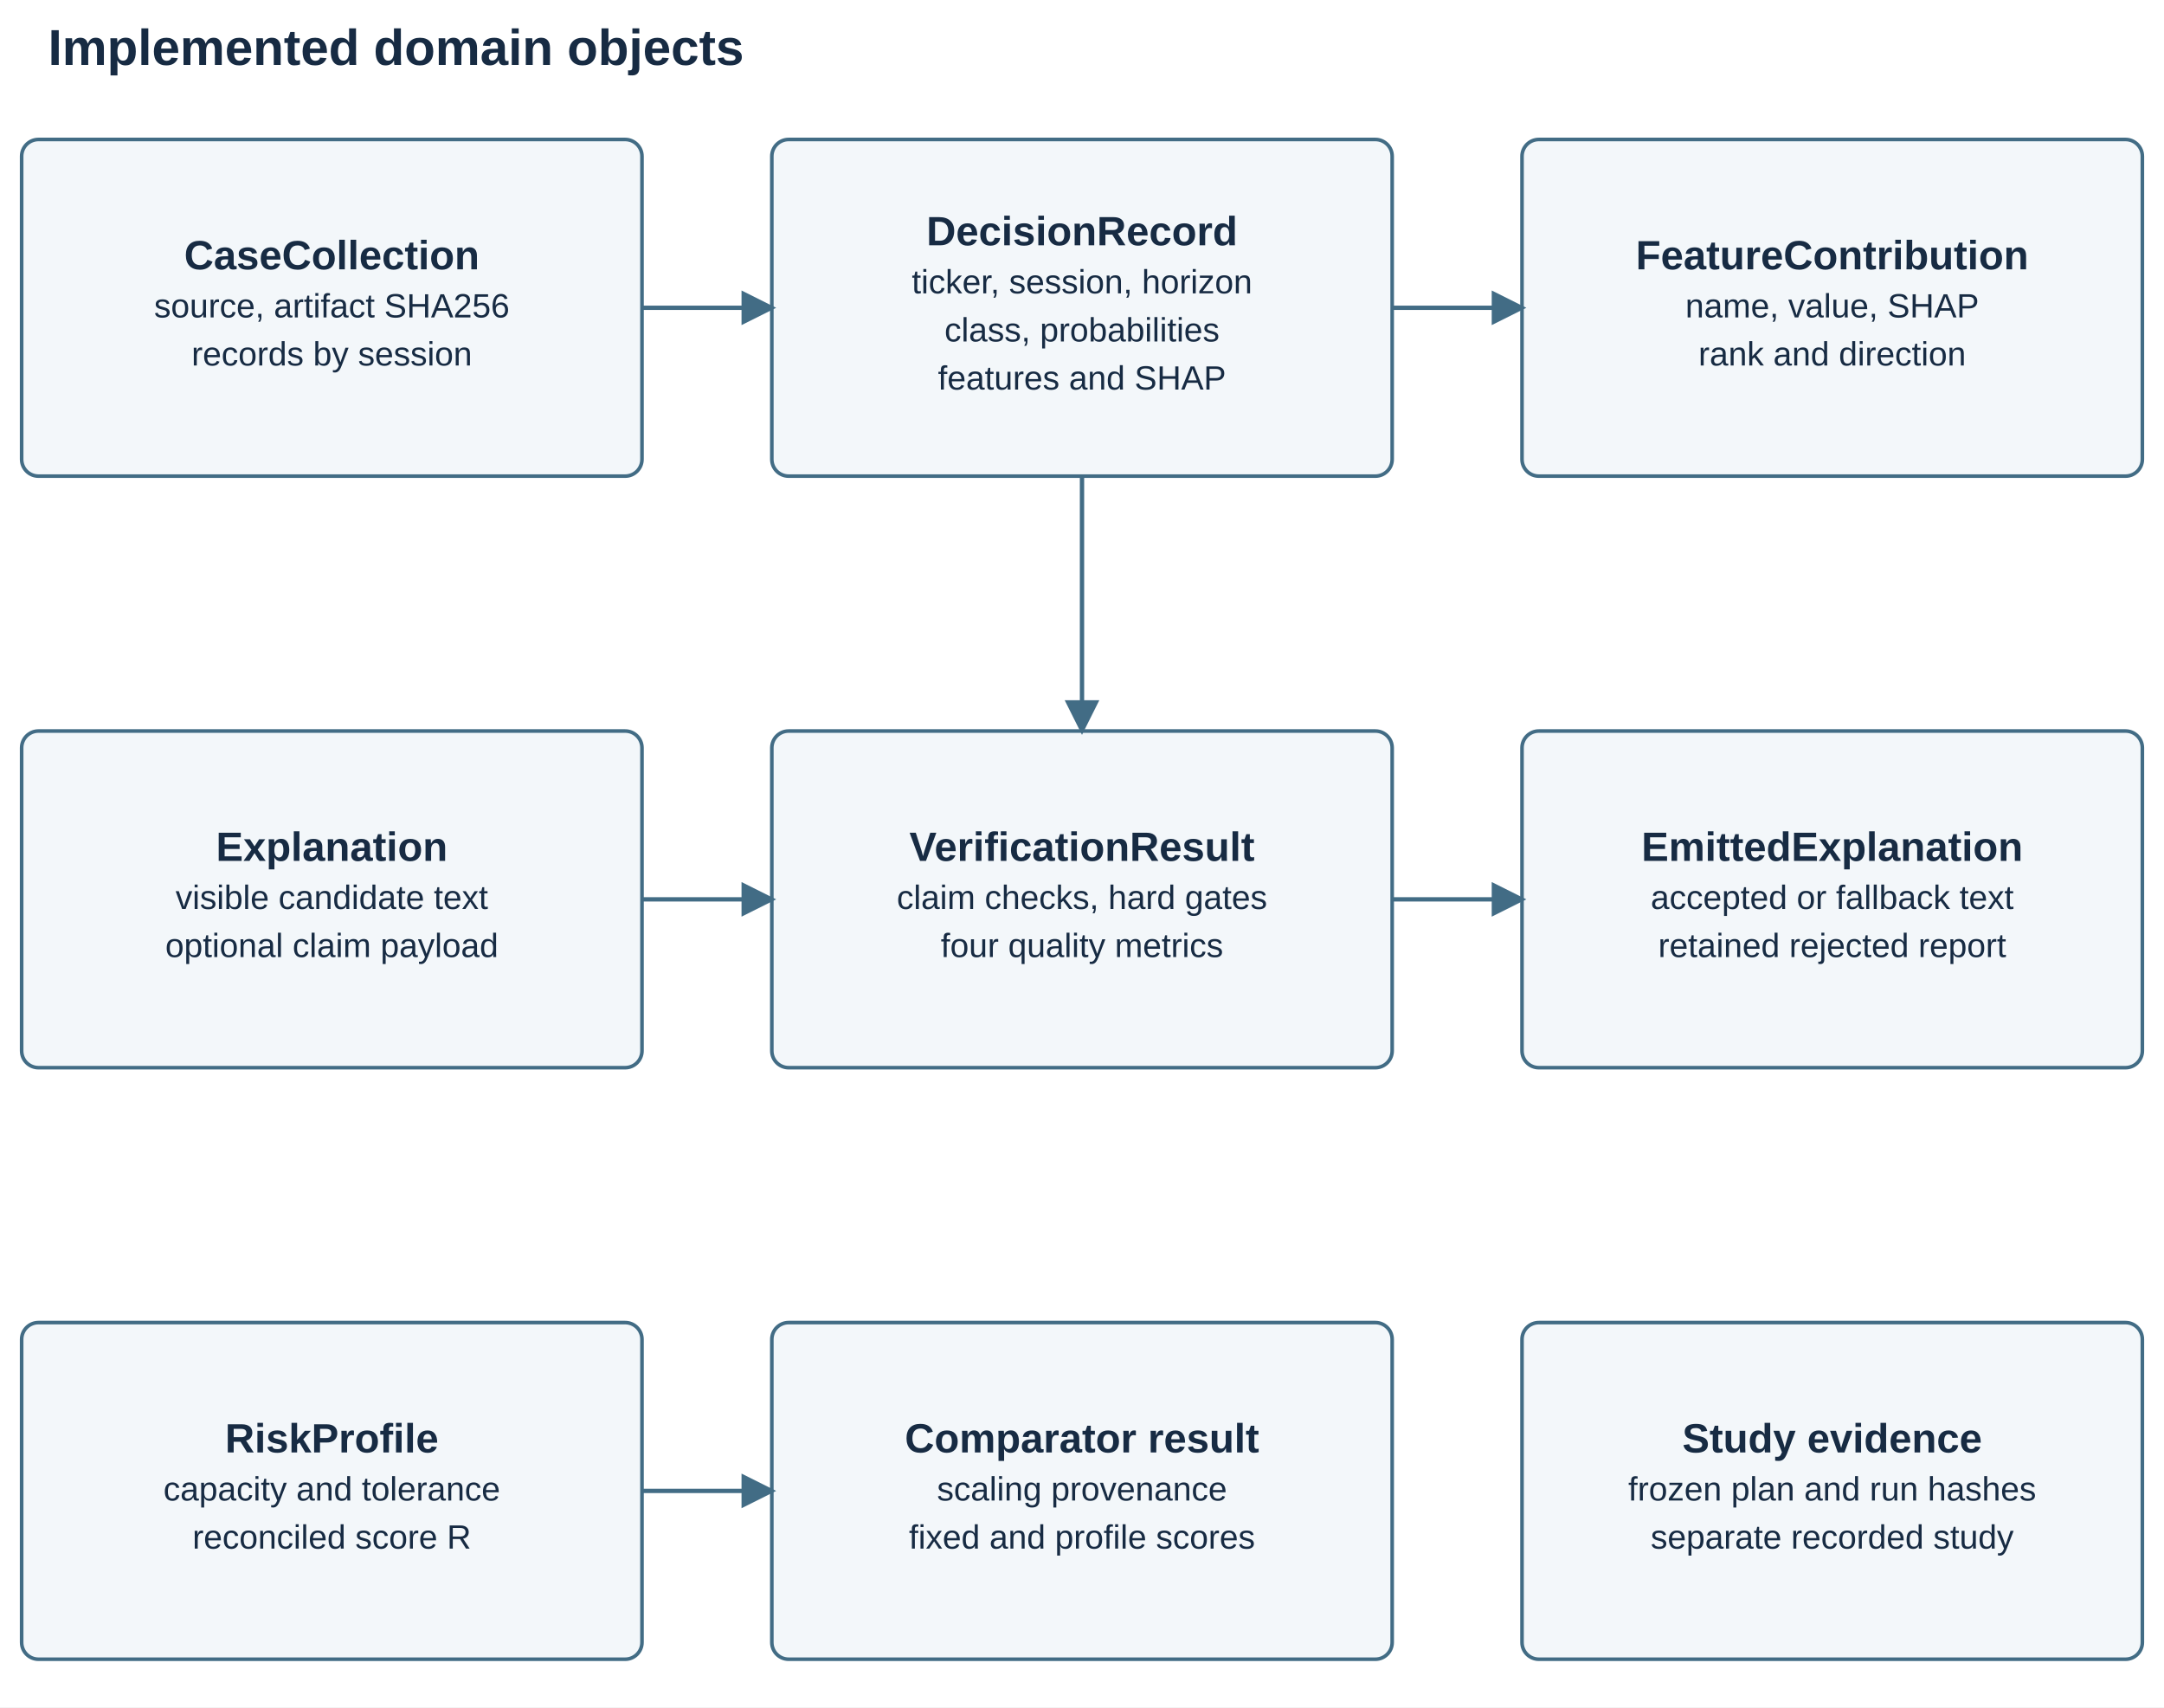
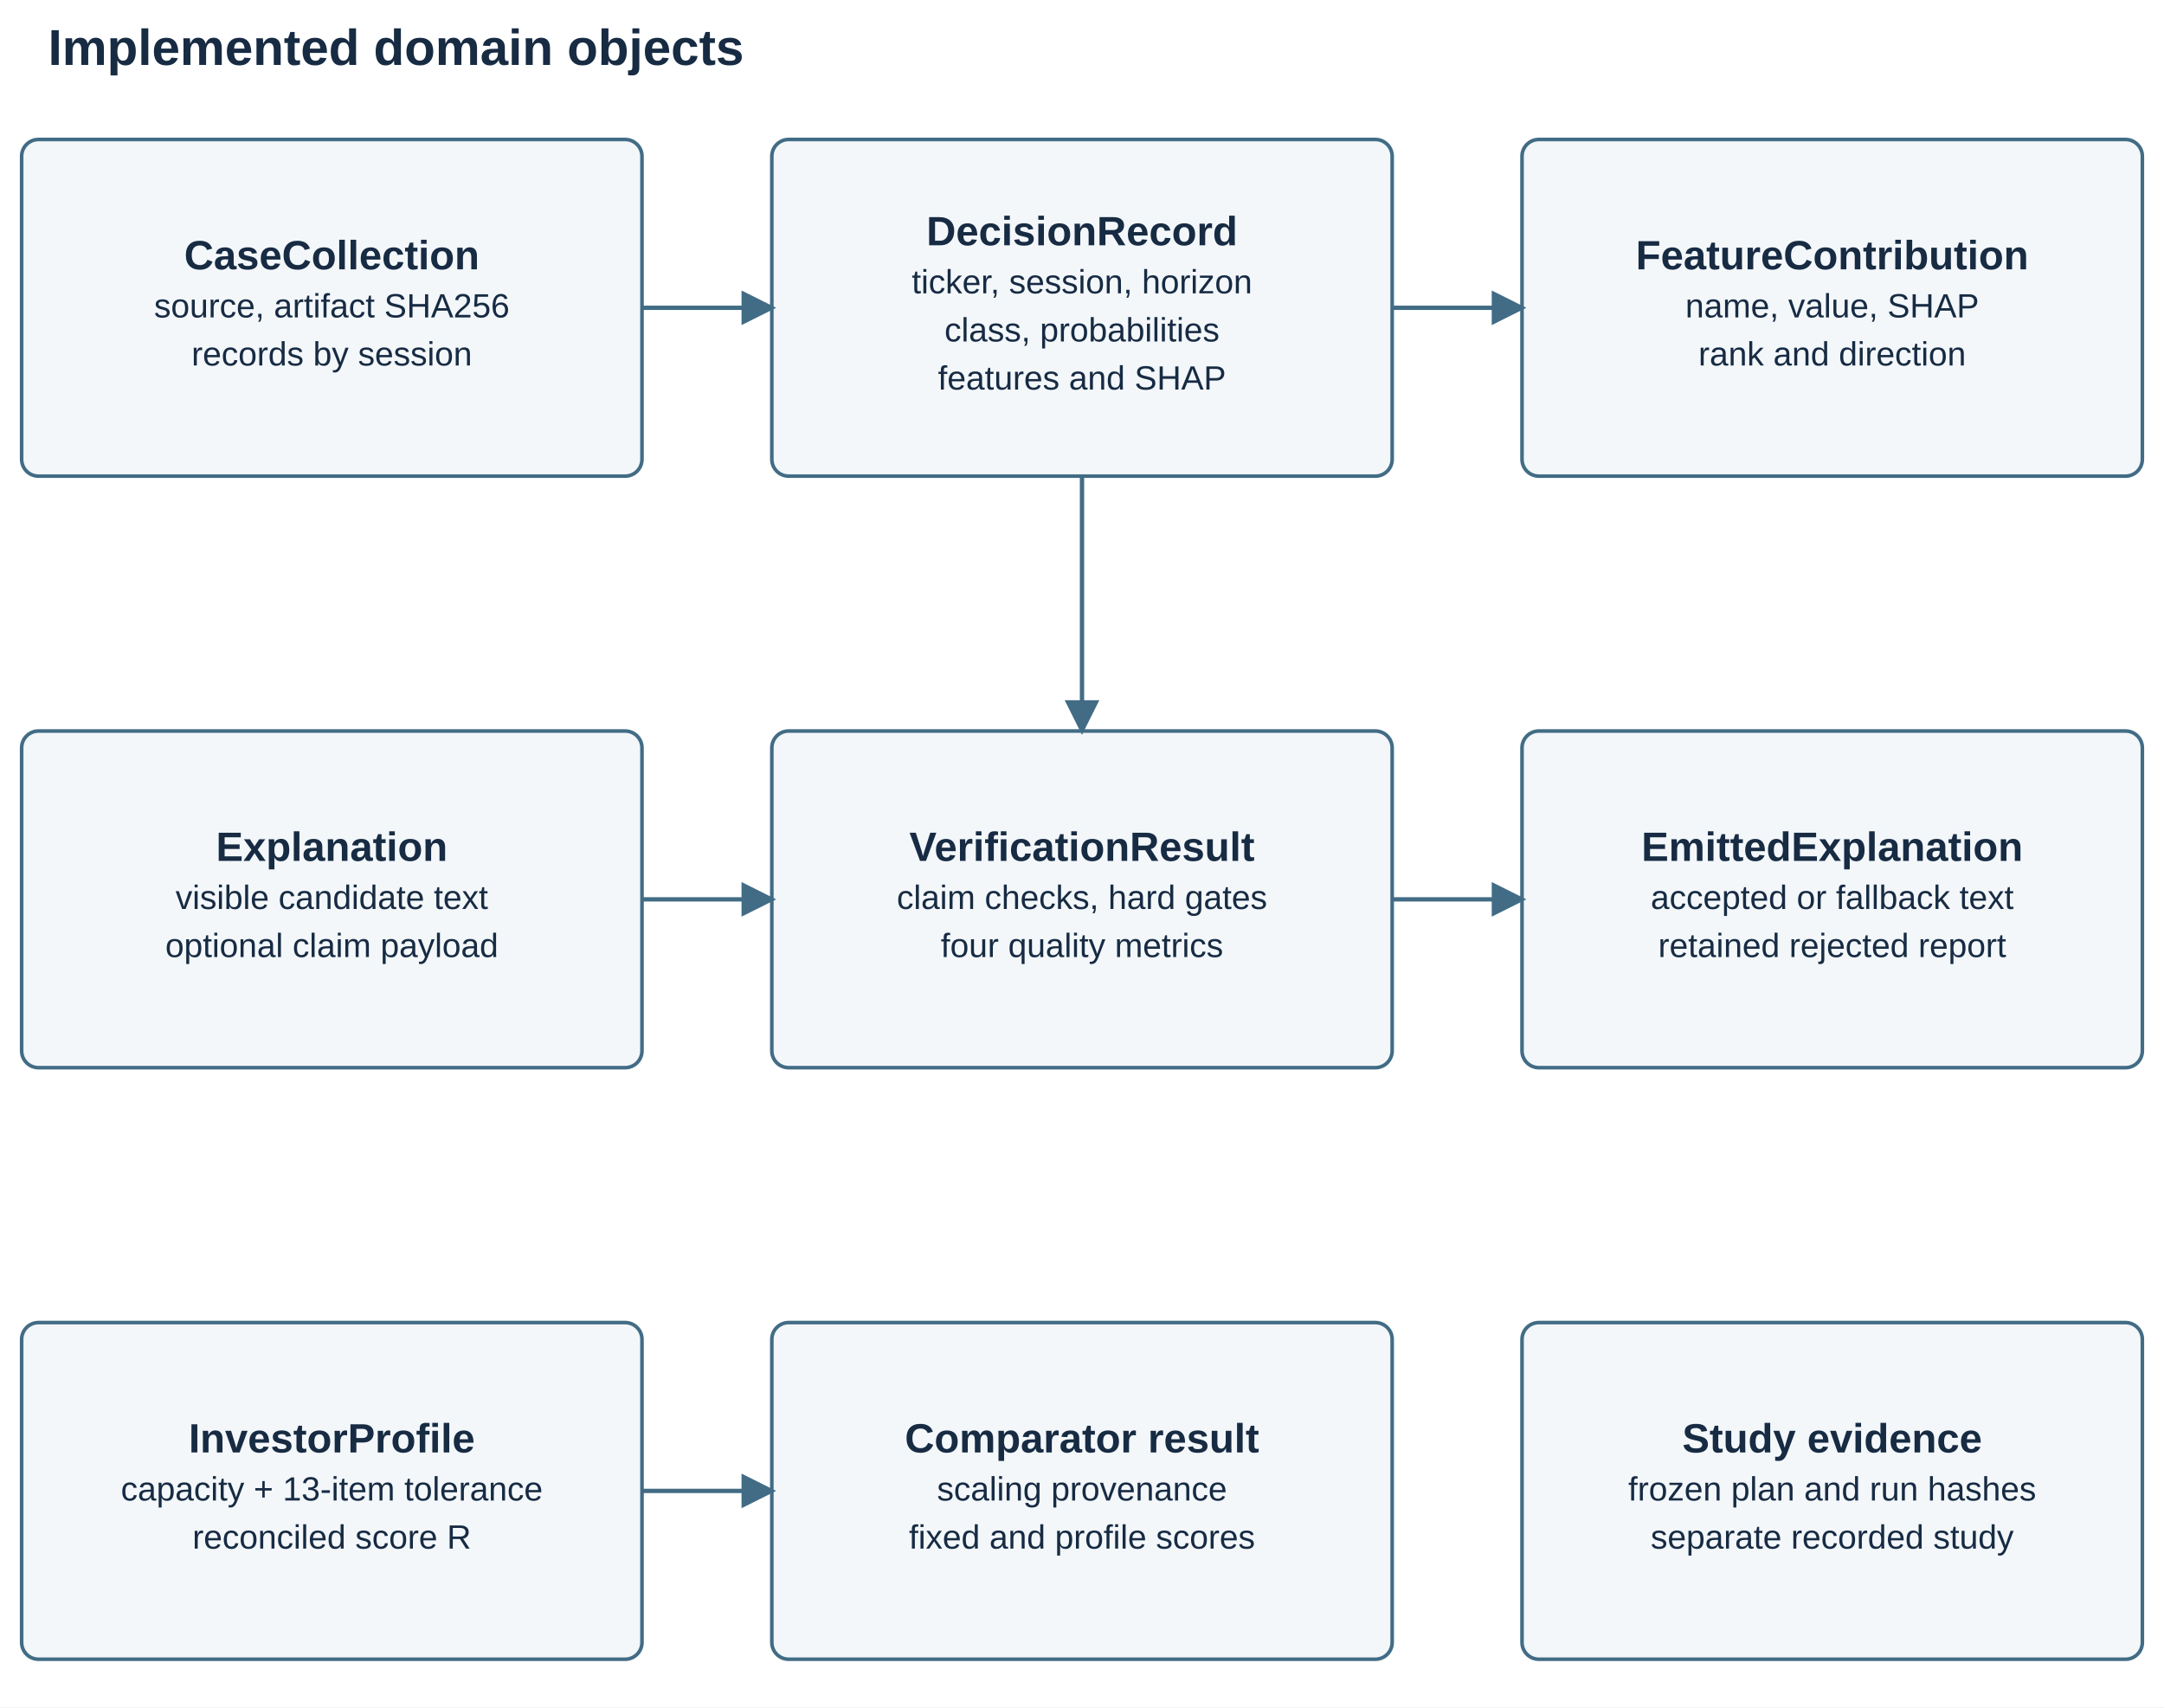
<svg xmlns="http://www.w3.org/2000/svg" width="900" height="710" viewBox="0 0 900 710" role="img" aria-label="Implemented domain objects">
  <defs>
    <marker id="arrow" markerWidth="8" markerHeight="8" refX="7" refY="4" orient="auto">
      <path d="M0 0 L8 4 L0 8Z" fill="#426c85" />
    </marker>
  </defs>
  <rect width="900" height="710" fill="#fff" />
  <text x="20" y="27" fill="#172b43" font-family="Arial" font-size="21" font-weight="bold">Implemented domain objects</text>
  <rect x="9" y="58" width="258" height="140" rx="7" fill="#f3f7fa" stroke="#426c85" stroke-width="1.5" />
  <text x="138" y="112.0" text-anchor="middle" fill="#172b43" font-family="Arial" font-size="17" font-weight="bold">CaseCollection</text>
  <text x="138" y="132.0" text-anchor="middle" fill="#172b43" font-family="Arial" font-size="14" font-weight="normal">source, artifact SHA256</text>
  <text x="138" y="152.0" text-anchor="middle" fill="#172b43" font-family="Arial" font-size="14" font-weight="normal">records by session</text>
  <rect x="321" y="58" width="258" height="140" rx="7" fill="#f3f7fa" stroke="#426c85" stroke-width="1.5" />
  <text x="450" y="102.0" text-anchor="middle" fill="#172b43" font-family="Arial" font-size="17" font-weight="bold">DecisionRecord</text>
  <text x="450" y="122.0" text-anchor="middle" fill="#172b43" font-family="Arial" font-size="14" font-weight="normal">ticker, session, horizon</text>
  <text x="450" y="142.0" text-anchor="middle" fill="#172b43" font-family="Arial" font-size="14" font-weight="normal">class, probabilities</text>
  <text x="450" y="162.0" text-anchor="middle" fill="#172b43" font-family="Arial" font-size="14" font-weight="normal">features and SHAP</text>
  <rect x="633" y="58" width="258" height="140" rx="7" fill="#f3f7fa" stroke="#426c85" stroke-width="1.5" />
  <text x="762" y="112.0" text-anchor="middle" fill="#172b43" font-family="Arial" font-size="17" font-weight="bold">FeatureContribution</text>
  <text x="762" y="132.0" text-anchor="middle" fill="#172b43" font-family="Arial" font-size="14" font-weight="normal">name, value, SHAP</text>
  <text x="762" y="152.0" text-anchor="middle" fill="#172b43" font-family="Arial" font-size="14" font-weight="normal">rank and direction</text>
  <rect x="9" y="304" width="258" height="140" rx="7" fill="#f3f7fa" stroke="#426c85" stroke-width="1.5" />
  <text x="138" y="358.0" text-anchor="middle" fill="#172b43" font-family="Arial" font-size="17" font-weight="bold">Explanation</text>
  <text x="138" y="378.0" text-anchor="middle" fill="#172b43" font-family="Arial" font-size="14" font-weight="normal">visible candidate text</text>
  <text x="138" y="398.0" text-anchor="middle" fill="#172b43" font-family="Arial" font-size="14" font-weight="normal">optional claim payload</text>
  <rect x="321" y="304" width="258" height="140" rx="7" fill="#f3f7fa" stroke="#426c85" stroke-width="1.5" />
  <text x="450" y="358.0" text-anchor="middle" fill="#172b43" font-family="Arial" font-size="17" font-weight="bold">VerificationResult</text>
  <text x="450" y="378.0" text-anchor="middle" fill="#172b43" font-family="Arial" font-size="14" font-weight="normal">claim checks, hard gates</text>
  <text x="450" y="398.0" text-anchor="middle" fill="#172b43" font-family="Arial" font-size="14" font-weight="normal">four quality metrics</text>
  <rect x="633" y="304" width="258" height="140" rx="7" fill="#f3f7fa" stroke="#426c85" stroke-width="1.5" />
  <text x="762" y="358.0" text-anchor="middle" fill="#172b43" font-family="Arial" font-size="17" font-weight="bold">EmittedExplanation</text>
  <text x="762" y="378.0" text-anchor="middle" fill="#172b43" font-family="Arial" font-size="14" font-weight="normal">accepted or fallback text</text>
  <text x="762" y="398.0" text-anchor="middle" fill="#172b43" font-family="Arial" font-size="14" font-weight="normal">retained rejected report</text>
  <rect x="9" y="550" width="258" height="140" rx="7" fill="#f3f7fa" stroke="#426c85" stroke-width="1.5" />
-   <text x="138" y="604.0" text-anchor="middle" fill="#172b43" font-family="Arial" font-size="17" font-weight="bold">RiskProfile</text>
-   <text x="138" y="624.0" text-anchor="middle" fill="#172b43" font-family="Arial" font-size="14" font-weight="normal">capacity and tolerance</text>
+   <text x="138" y="604.0" text-anchor="middle" fill="#172b43" font-family="Arial" font-size="17" font-weight="bold">InvestorProfile</text>
+   <text x="138" y="624.0" text-anchor="middle" fill="#172b43" font-family="Arial" font-size="14" font-weight="normal">capacity + 13-item tolerance</text>
  <text x="138" y="644.0" text-anchor="middle" fill="#172b43" font-family="Arial" font-size="14" font-weight="normal">reconciled score R</text>
  <rect x="321" y="550" width="258" height="140" rx="7" fill="#f3f7fa" stroke="#426c85" stroke-width="1.5" />
  <text x="450" y="604.0" text-anchor="middle" fill="#172b43" font-family="Arial" font-size="17" font-weight="bold">Comparator result</text>
  <text x="450" y="624.0" text-anchor="middle" fill="#172b43" font-family="Arial" font-size="14" font-weight="normal">scaling provenance</text>
  <text x="450" y="644.0" text-anchor="middle" fill="#172b43" font-family="Arial" font-size="14" font-weight="normal">fixed and profile scores</text>
  <rect x="633" y="550" width="258" height="140" rx="7" fill="#f3f7fa" stroke="#426c85" stroke-width="1.5" />
  <text x="762" y="604.0" text-anchor="middle" fill="#172b43" font-family="Arial" font-size="17" font-weight="bold">Study evidence</text>
  <text x="762" y="624.0" text-anchor="middle" fill="#172b43" font-family="Arial" font-size="14" font-weight="normal">frozen plan and run hashes</text>
  <text x="762" y="644.0" text-anchor="middle" fill="#172b43" font-family="Arial" font-size="14" font-weight="normal">separate recorded study</text>
  <path d="M267.0,128 L321.0,128" fill="none" stroke="#426c85" stroke-width="1.8" marker-end="url(#arrow)" />
  <path d="M579.0,128 L633.0,128" fill="none" stroke="#426c85" stroke-width="1.8" marker-end="url(#arrow)" />
  <path d="M450,198.2 L450,234.2 L450,234.2 L450,303.8" fill="none" stroke="#426c85" stroke-width="1.8" marker-end="url(#arrow)" />
  <path d="M267.0,374 L321.0,374" fill="none" stroke="#426c85" stroke-width="1.8" marker-end="url(#arrow)" />
  <path d="M579.0,374 L633.0,374" fill="none" stroke="#426c85" stroke-width="1.8" marker-end="url(#arrow)" />
  <path d="M267.0,620 L321.0,620" fill="none" stroke="#426c85" stroke-width="1.8" marker-end="url(#arrow)" />
</svg>
